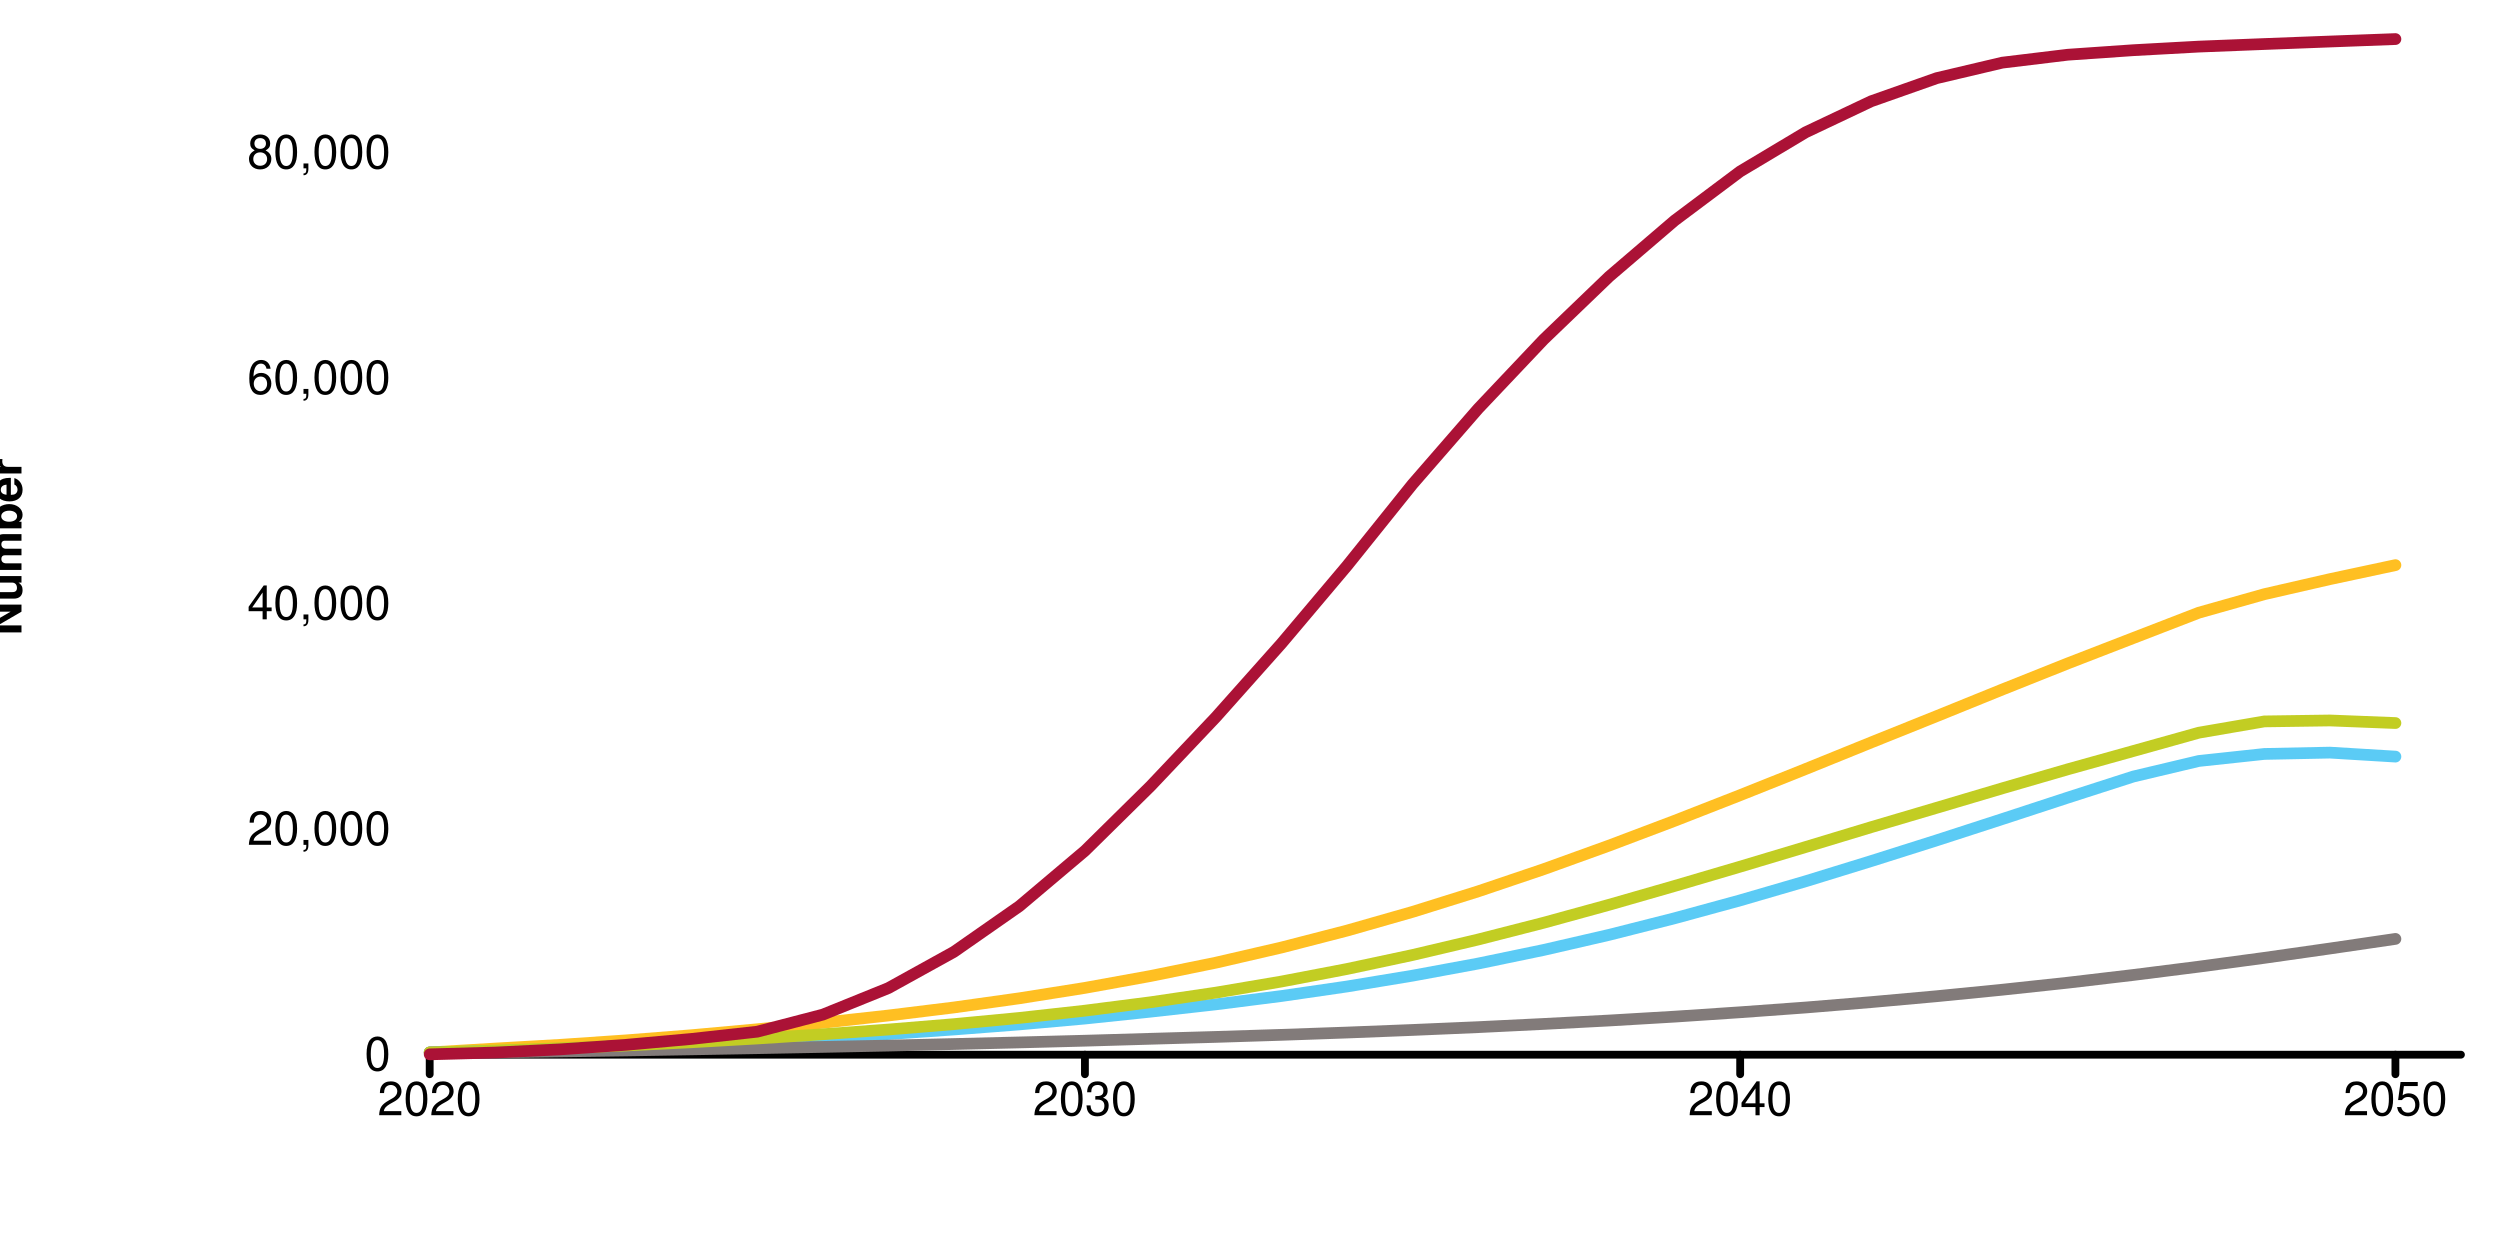
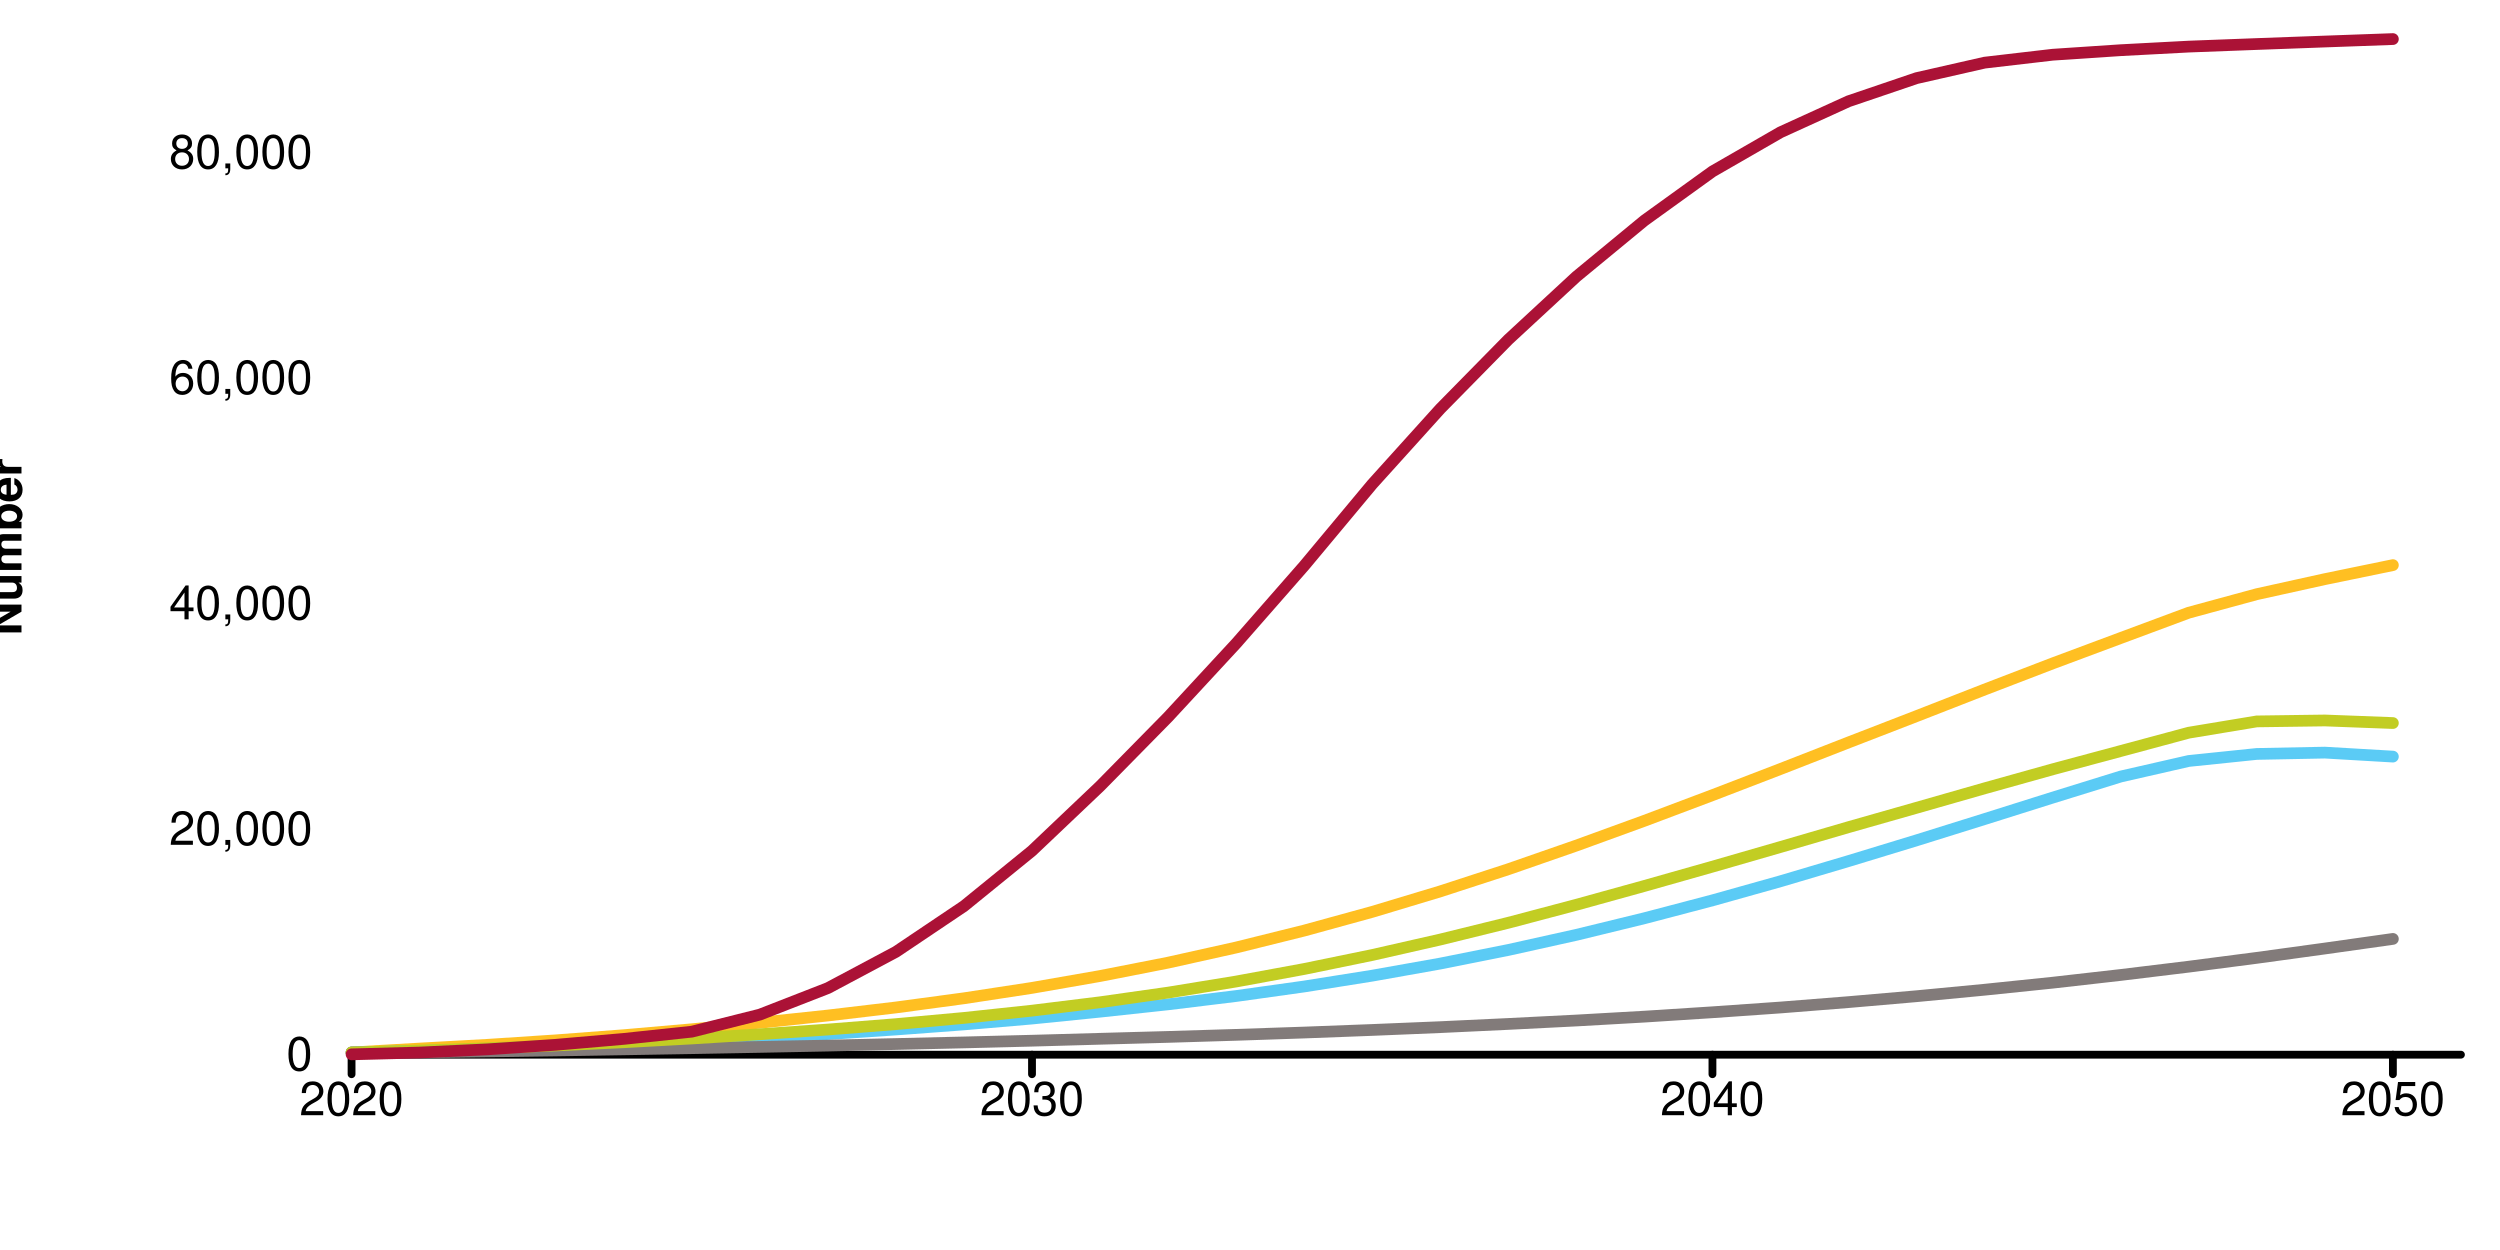
<svg xmlns="http://www.w3.org/2000/svg" width="640" height="320" viewBox="0 0 640 320" style="overflow:display" preserveAspectRatio="xMinYMin meet" overflow="visible">
  <defs>
    <style>
	.data-series path.line { fill-opacity: 0; }
	.data-series path.line.dotted { stroke-dasharray: 12 20 }
	.data-series circle { display: none; }
	.data-series:hover path.line, .data-series.on path.line { stroke-width: 5; }
	.data-series:hover circle, .data-series.on circle { display: inline; }
	.data-series circle:hover, .data-series circle.on { r: 6px!important; fill: black; }
	.grid { font-family: "Helvetica Neue",Helvetica,Arial,"Lucida Grande",sans-serif; }
	.grid line { stroke: rgb(0,0,0); stroke-width: 2; stroke-linecap: round; }
	.grid.grid-x text { text-anchor: middle; dominant-baseline: hanging; transform: translateY(10px); }
	.grid.grid-y text { text-anchor: end; dominant-baseline: middle; transform: translateX(-10px); }
	</style>
  </defs>
  <g class="grid grid-y">
-     <line x1="110" y1="270" x2="630" y2="270" data-left="110" />
-     <text x="110" y="270" text-anchor="end">0</text>
-     <text x="110" y="212.272" text-anchor="end">20,000</text>
-     <text x="110" y="154.543" text-anchor="end">40,000</text>
-     <text x="110" y="96.815" text-anchor="end">60,000</text>
-     <text x="110" y="39.086" text-anchor="end">80,000</text>
+     <line x1="90" y1="270" x2="630" y2="270" data-left="90" />
+     <text x="90" y="270" text-anchor="end">0</text>
+     <text x="90" y="212.272" text-anchor="end">20,000</text>
+     <text x="90" y="154.543" text-anchor="end">40,000</text>
+     <text x="90" y="96.815" text-anchor="end">60,000</text>
+     <text x="90" y="39.086" text-anchor="end">80,000</text>
    <text style="text-anchor:middle;dominant-baseline:hanging;font-weight:bold;transform: translateY(140px) rotate(-90deg);">Number</text>
  </g>
  <g class="grid grid-x">
-     <line class="tick" x1="110" y1="270" x2="110" y2="275" />
-     <text x="110" y="270" text-anchor="middle">2020</text>
-     <line class="tick" x1="277.742" y1="270" x2="277.742" y2="275" />
-     <text x="277.742" y="270" text-anchor="middle">2030</text>
-     <line class="tick" x1="445.484" y1="270" x2="445.484" y2="275" />
-     <text x="445.484" y="270" text-anchor="middle">2040</text>
-     <line class="tick" x1="613.226" y1="270" x2="613.226" y2="275" />
-     <text x="613.226" y="270" text-anchor="middle">2050</text>
+     <line class="tick" x1="90" y1="270" x2="90" y2="275" />
+     <text x="90" y="270" text-anchor="middle">2020</text>
+     <line class="tick" x1="264.194" y1="270" x2="264.194" y2="275" />
+     <text x="264.194" y="270" text-anchor="middle">2030</text>
+     <line class="tick" x1="438.387" y1="270" x2="438.387" y2="275" />
+     <text x="438.387" y="270" text-anchor="middle">2040</text>
+     <line class="tick" x1="612.581" y1="270" x2="612.581" y2="275" />
+     <text x="612.581" y="270" text-anchor="middle">2050</text>
    <text style="text-anchor:middle;dominant-baseline:hanging;font-weight:bold;transform: translateY(140px) rotate(-90deg);" />
  </g>
  <g data-scenario="consumer-transformation" class="data-series">
-     <path d="M 110.00,269.43L 126.77,268.43L 143.55,267.47L 160.32,266.33L 177.10,265.01L 193.87,263.49L 210.65,261.82L 227.42,259.97L 244.19,257.91L 260.97,255.56L 277.74,252.90L 294.52,249.86L 311.29,246.44L 328.06,242.56L 344.84,238.23L 361.61,233.44L 378.39,228.19L 395.16,222.52L 411.94,216.46L 428.71,210.12L 445.48,203.56L 462.26,196.86L 479.03,190.06L 495.81,183.32L 512.58,176.52L 529.35,169.83L 546.13,163.33L 562.90,156.85L 579.68,152.11L 596.45,148.26L 613.23,144.67" id="Consumer transformation" class="line" stroke="#FFBF22" stroke-width="3" stroke-linecap="round" />
-     <circle cx="110.00" cy="269.43" data-y="197" data-x="2020" r="4" fill="#FFBF22" />
-     <circle cx="126.77" cy="268.43" data-y="545" data-x="2021" r="4" fill="#FFBF22" />
-     <circle cx="143.55" cy="267.47" data-y="876" data-x="2022" r="4" fill="#FFBF22" />
-     <circle cx="160.32" cy="266.33" data-y="1270" data-x="2023" r="4" fill="#FFBF22" />
-     <circle cx="177.10" cy="265.01" data-y="1730" data-x="2024" r="4" fill="#FFBF22" />
-     <circle cx="193.87" cy="263.49" data-y="2257" data-x="2025" r="4" fill="#FFBF22" />
-     <circle cx="210.65" cy="261.82" data-y="2833" data-x="2026" r="4" fill="#FFBF22" />
-     <circle cx="227.42" cy="259.97" data-y="3476" data-x="2027" r="4" fill="#FFBF22" />
-     <circle cx="244.19" cy="257.91" data-y="4189" data-x="2028" r="4" fill="#FFBF22" />
-     <circle cx="260.97" cy="255.56" data-y="5004" data-x="2029" r="4" fill="#FFBF22" />
-     <circle cx="277.74" cy="252.90" data-y="5926" data-x="2030" r="4" fill="#FFBF22" />
-     <circle cx="294.52" cy="249.86" data-y="6977" data-x="2031" r="4" fill="#FFBF22" />
-     <circle cx="311.29" cy="246.44" data-y="8162" data-x="2032" r="4" fill="#FFBF22" />
-     <circle cx="328.06" cy="242.56" data-y="9507" data-x="2033" r="4" fill="#FFBF22" />
-     <circle cx="344.84" cy="238.23" data-y="11005" data-x="2034" r="4" fill="#FFBF22" />
-     <circle cx="361.61" cy="233.44" data-y="12666" data-x="2035" r="4" fill="#FFBF22" />
-     <circle cx="378.39" cy="228.19" data-y="14486" data-x="2036" r="4" fill="#FFBF22" />
-     <circle cx="395.16" cy="222.52" data-y="16448" data-x="2037" r="4" fill="#FFBF22" />
-     <circle cx="411.94" cy="216.46" data-y="18549" data-x="2038" r="4" fill="#FFBF22" />
-     <circle cx="428.71" cy="210.12" data-y="20747" data-x="2039" r="4" fill="#FFBF22" />
-     <circle cx="445.48" cy="203.56" data-y="23018" data-x="2040" r="4" fill="#FFBF22" />
-     <circle cx="462.26" cy="196.86" data-y="25340" data-x="2041" r="4" fill="#FFBF22" />
-     <circle cx="479.03" cy="190.06" data-y="27694" data-x="2042" r="4" fill="#FFBF22" />
-     <circle cx="495.81" cy="183.32" data-y="30030" data-x="2043" r="4" fill="#FFBF22" />
-     <circle cx="512.58" cy="176.52" data-y="32386" data-x="2044" r="4" fill="#FFBF22" />
-     <circle cx="529.35" cy="169.83" data-y="34704" data-x="2045" r="4" fill="#FFBF22" />
-     <circle cx="546.13" cy="163.33" data-y="36956" data-x="2046" r="4" fill="#FFBF22" />
-     <circle cx="562.90" cy="156.85" data-y="39201" data-x="2047" r="4" fill="#FFBF22" />
-     <circle cx="579.68" cy="152.11" data-y="40844" data-x="2048" r="4" fill="#FFBF22" />
-     <circle cx="596.45" cy="148.26" data-y="42176" data-x="2049" r="4" fill="#FFBF22" />
-     <circle cx="613.23" cy="144.67" data-y="43422" data-x="2050" r="4" fill="#FFBF22" />
+     <path d="M 90.00,269.43L 107.42,268.43L 124.84,267.47L 142.26,266.33L 159.68,265.01L 177.10,263.49L 194.52,261.82L 211.94,259.97L 229.35,257.91L 246.77,255.56L 264.19,252.90L 281.61,249.86L 299.03,246.44L 316.45,242.56L 333.87,238.23L 351.29,233.44L 368.71,228.19L 386.13,222.52L 403.55,216.46L 420.97,210.12L 438.39,203.56L 455.81,196.86L 473.23,190.06L 490.65,183.32L 508.06,176.52L 525.48,169.83L 542.90,163.33L 560.32,156.85L 577.74,152.11L 595.16,148.26L 612.58,144.67" id="Consumer transformation" class="line" stroke="#FFBF22" stroke-width="3" stroke-linecap="round" />
+     <circle cx="90.00" cy="269.43" data-y="197" data-x="2020" r="4" fill="#FFBF22" />
+     <circle cx="107.42" cy="268.43" data-y="545" data-x="2021" r="4" fill="#FFBF22" />
+     <circle cx="124.84" cy="267.47" data-y="876" data-x="2022" r="4" fill="#FFBF22" />
+     <circle cx="142.26" cy="266.33" data-y="1270" data-x="2023" r="4" fill="#FFBF22" />
+     <circle cx="159.68" cy="265.01" data-y="1730" data-x="2024" r="4" fill="#FFBF22" />
+     <circle cx="177.10" cy="263.49" data-y="2257" data-x="2025" r="4" fill="#FFBF22" />
+     <circle cx="194.52" cy="261.82" data-y="2833" data-x="2026" r="4" fill="#FFBF22" />
+     <circle cx="211.94" cy="259.97" data-y="3476" data-x="2027" r="4" fill="#FFBF22" />
+     <circle cx="229.35" cy="257.91" data-y="4189" data-x="2028" r="4" fill="#FFBF22" />
+     <circle cx="246.77" cy="255.56" data-y="5004" data-x="2029" r="4" fill="#FFBF22" />
+     <circle cx="264.19" cy="252.90" data-y="5926" data-x="2030" r="4" fill="#FFBF22" />
+     <circle cx="281.61" cy="249.86" data-y="6977" data-x="2031" r="4" fill="#FFBF22" />
+     <circle cx="299.03" cy="246.44" data-y="8162" data-x="2032" r="4" fill="#FFBF22" />
+     <circle cx="316.45" cy="242.56" data-y="9507" data-x="2033" r="4" fill="#FFBF22" />
+     <circle cx="333.87" cy="238.23" data-y="11005" data-x="2034" r="4" fill="#FFBF22" />
+     <circle cx="351.29" cy="233.44" data-y="12666" data-x="2035" r="4" fill="#FFBF22" />
+     <circle cx="368.71" cy="228.19" data-y="14486" data-x="2036" r="4" fill="#FFBF22" />
+     <circle cx="386.13" cy="222.52" data-y="16448" data-x="2037" r="4" fill="#FFBF22" />
+     <circle cx="403.55" cy="216.46" data-y="18549" data-x="2038" r="4" fill="#FFBF22" />
+     <circle cx="420.97" cy="210.12" data-y="20747" data-x="2039" r="4" fill="#FFBF22" />
+     <circle cx="438.39" cy="203.56" data-y="23018" data-x="2040" r="4" fill="#FFBF22" />
+     <circle cx="455.81" cy="196.86" data-y="25340" data-x="2041" r="4" fill="#FFBF22" />
+     <circle cx="473.23" cy="190.06" data-y="27694" data-x="2042" r="4" fill="#FFBF22" />
+     <circle cx="490.65" cy="183.32" data-y="30030" data-x="2043" r="4" fill="#FFBF22" />
+     <circle cx="508.06" cy="176.52" data-y="32386" data-x="2044" r="4" fill="#FFBF22" />
+     <circle cx="525.48" cy="169.83" data-y="34704" data-x="2045" r="4" fill="#FFBF22" />
+     <circle cx="542.90" cy="163.33" data-y="36956" data-x="2046" r="4" fill="#FFBF22" />
+     <circle cx="560.32" cy="156.85" data-y="39201" data-x="2047" r="4" fill="#FFBF22" />
+     <circle cx="577.74" cy="152.11" data-y="40844" data-x="2048" r="4" fill="#FFBF22" />
+     <circle cx="595.16" cy="148.26" data-y="42176" data-x="2049" r="4" fill="#FFBF22" />
+     <circle cx="612.58" cy="144.67" data-y="43422" data-x="2050" r="4" fill="#FFBF22" />
  </g>
  <g data-scenario="system-transformation" class="data-series">
-     <path d="M 110.00,269.43L 126.77,269.05L 143.55,268.59L 160.32,268.02L 177.10,267.37L 193.87,266.61L 210.65,265.74L 227.42,264.72L 244.19,263.55L 260.97,262.25L 277.74,260.75L 294.52,258.99L 311.29,257.11L 328.06,254.98L 344.84,252.54L 361.61,249.77L 378.39,246.67L 395.16,243.19L 411.94,239.32L 428.71,235.07L 445.48,230.49L 462.26,225.60L 479.03,220.43L 495.81,215.12L 512.58,209.68L 529.35,204.19L 546.13,198.79L 562.90,194.81L 579.68,193.01L 596.45,192.67L 613.23,193.69" id="System transformation" class="line" stroke="#5BCBF5" stroke-width="3" stroke-linecap="round" />
-     <circle cx="110.00" cy="269.43" data-y="197" data-x="2020" r="4" fill="#5BCBF5" />
-     <circle cx="126.77" cy="269.05" data-y="330" data-x="2021" r="4" fill="#5BCBF5" />
-     <circle cx="143.55" cy="268.59" data-y="487" data-x="2022" r="4" fill="#5BCBF5" />
-     <circle cx="160.32" cy="268.02" data-y="685" data-x="2023" r="4" fill="#5BCBF5" />
-     <circle cx="177.10" cy="267.37" data-y="910" data-x="2024" r="4" fill="#5BCBF5" />
-     <circle cx="193.87" cy="266.61" data-y="1173" data-x="2025" r="4" fill="#5BCBF5" />
-     <circle cx="210.65" cy="265.74" data-y="1476" data-x="2026" r="4" fill="#5BCBF5" />
-     <circle cx="227.42" cy="264.72" data-y="1828" data-x="2027" r="4" fill="#5BCBF5" />
-     <circle cx="244.19" cy="263.55" data-y="2233" data-x="2028" r="4" fill="#5BCBF5" />
-     <circle cx="260.97" cy="262.25" data-y="2686" data-x="2029" r="4" fill="#5BCBF5" />
-     <circle cx="277.74" cy="260.75" data-y="3204" data-x="2030" r="4" fill="#5BCBF5" />
-     <circle cx="294.52" cy="258.99" data-y="3816" data-x="2031" r="4" fill="#5BCBF5" />
-     <circle cx="311.29" cy="257.11" data-y="4467" data-x="2032" r="4" fill="#5BCBF5" />
-     <circle cx="328.06" cy="254.98" data-y="5204" data-x="2033" r="4" fill="#5BCBF5" />
-     <circle cx="344.84" cy="252.54" data-y="6049" data-x="2034" r="4" fill="#5BCBF5" />
-     <circle cx="361.61" cy="249.77" data-y="7007" data-x="2035" r="4" fill="#5BCBF5" />
-     <circle cx="378.39" cy="246.67" data-y="8083" data-x="2036" r="4" fill="#5BCBF5" />
-     <circle cx="395.16" cy="243.19" data-y="9289" data-x="2037" r="4" fill="#5BCBF5" />
-     <circle cx="411.94" cy="239.32" data-y="10629" data-x="2038" r="4" fill="#5BCBF5" />
-     <circle cx="428.71" cy="235.07" data-y="12102" data-x="2039" r="4" fill="#5BCBF5" />
-     <circle cx="445.48" cy="230.49" data-y="13688" data-x="2040" r="4" fill="#5BCBF5" />
-     <circle cx="462.26" cy="225.60" data-y="15384" data-x="2041" r="4" fill="#5BCBF5" />
-     <circle cx="479.03" cy="220.43" data-y="17172" data-x="2042" r="4" fill="#5BCBF5" />
-     <circle cx="495.81" cy="215.12" data-y="19014" data-x="2043" r="4" fill="#5BCBF5" />
-     <circle cx="512.58" cy="209.68" data-y="20898" data-x="2044" r="4" fill="#5BCBF5" />
-     <circle cx="529.35" cy="204.19" data-y="22801" data-x="2045" r="4" fill="#5BCBF5" />
-     <circle cx="546.13" cy="198.79" data-y="24672" data-x="2046" r="4" fill="#5BCBF5" />
-     <circle cx="562.90" cy="194.81" data-y="26051" data-x="2047" r="4" fill="#5BCBF5" />
-     <circle cx="579.68" cy="193.01" data-y="26672" data-x="2048" r="4" fill="#5BCBF5" />
-     <circle cx="596.45" cy="192.67" data-y="26791" data-x="2049" r="4" fill="#5BCBF5" />
-     <circle cx="613.23" cy="193.69" data-y="26438" data-x="2050" r="4" fill="#5BCBF5" />
+     <path d="M 90.00,269.43L 107.42,269.05L 124.84,268.59L 142.26,268.02L 159.68,267.37L 177.10,266.61L 194.52,265.74L 211.94,264.72L 229.35,263.55L 246.77,262.25L 264.19,260.75L 281.61,258.99L 299.03,257.11L 316.45,254.98L 333.87,252.54L 351.29,249.77L 368.71,246.67L 386.13,243.19L 403.55,239.32L 420.97,235.07L 438.39,230.49L 455.81,225.60L 473.23,220.43L 490.65,215.12L 508.06,209.68L 525.48,204.19L 542.90,198.79L 560.32,194.81L 577.74,193.01L 595.16,192.67L 612.58,193.69" id="System transformation" class="line" stroke="#5BCBF5" stroke-width="3" stroke-linecap="round" />
+     <circle cx="90.00" cy="269.43" data-y="197" data-x="2020" r="4" fill="#5BCBF5" />
+     <circle cx="107.42" cy="269.05" data-y="330" data-x="2021" r="4" fill="#5BCBF5" />
+     <circle cx="124.84" cy="268.59" data-y="487" data-x="2022" r="4" fill="#5BCBF5" />
+     <circle cx="142.26" cy="268.02" data-y="685" data-x="2023" r="4" fill="#5BCBF5" />
+     <circle cx="159.68" cy="267.37" data-y="910" data-x="2024" r="4" fill="#5BCBF5" />
+     <circle cx="177.10" cy="266.61" data-y="1173" data-x="2025" r="4" fill="#5BCBF5" />
+     <circle cx="194.52" cy="265.74" data-y="1476" data-x="2026" r="4" fill="#5BCBF5" />
+     <circle cx="211.94" cy="264.72" data-y="1828" data-x="2027" r="4" fill="#5BCBF5" />
+     <circle cx="229.35" cy="263.55" data-y="2233" data-x="2028" r="4" fill="#5BCBF5" />
+     <circle cx="246.77" cy="262.25" data-y="2686" data-x="2029" r="4" fill="#5BCBF5" />
+     <circle cx="264.19" cy="260.75" data-y="3204" data-x="2030" r="4" fill="#5BCBF5" />
+     <circle cx="281.61" cy="258.99" data-y="3816" data-x="2031" r="4" fill="#5BCBF5" />
+     <circle cx="299.03" cy="257.11" data-y="4467" data-x="2032" r="4" fill="#5BCBF5" />
+     <circle cx="316.45" cy="254.98" data-y="5204" data-x="2033" r="4" fill="#5BCBF5" />
+     <circle cx="333.87" cy="252.54" data-y="6049" data-x="2034" r="4" fill="#5BCBF5" />
+     <circle cx="351.29" cy="249.77" data-y="7007" data-x="2035" r="4" fill="#5BCBF5" />
+     <circle cx="368.71" cy="246.67" data-y="8083" data-x="2036" r="4" fill="#5BCBF5" />
+     <circle cx="386.13" cy="243.19" data-y="9289" data-x="2037" r="4" fill="#5BCBF5" />
+     <circle cx="403.55" cy="239.32" data-y="10629" data-x="2038" r="4" fill="#5BCBF5" />
+     <circle cx="420.97" cy="235.07" data-y="12102" data-x="2039" r="4" fill="#5BCBF5" />
+     <circle cx="438.39" cy="230.49" data-y="13688" data-x="2040" r="4" fill="#5BCBF5" />
+     <circle cx="455.81" cy="225.60" data-y="15384" data-x="2041" r="4" fill="#5BCBF5" />
+     <circle cx="473.23" cy="220.43" data-y="17172" data-x="2042" r="4" fill="#5BCBF5" />
+     <circle cx="490.65" cy="215.12" data-y="19014" data-x="2043" r="4" fill="#5BCBF5" />
+     <circle cx="508.06" cy="209.68" data-y="20898" data-x="2044" r="4" fill="#5BCBF5" />
+     <circle cx="525.48" cy="204.19" data-y="22801" data-x="2045" r="4" fill="#5BCBF5" />
+     <circle cx="542.90" cy="198.79" data-y="24672" data-x="2046" r="4" fill="#5BCBF5" />
+     <circle cx="560.32" cy="194.81" data-y="26051" data-x="2047" r="4" fill="#5BCBF5" />
+     <circle cx="577.74" cy="193.01" data-y="26672" data-x="2048" r="4" fill="#5BCBF5" />
+     <circle cx="595.16" cy="192.67" data-y="26791" data-x="2049" r="4" fill="#5BCBF5" />
+     <circle cx="612.58" cy="193.69" data-y="26438" data-x="2050" r="4" fill="#5BCBF5" />
  </g>
  <g data-scenario="steady-progression" class="data-series">
-     <path d="M 110.00,269.43L 126.77,269.39L 143.55,269.16L 160.32,268.92L 177.10,268.63L 193.87,268.33L 210.65,268.01L 227.42,267.67L 244.19,267.27L 260.97,266.86L 277.74,266.42L 294.52,265.93L 311.29,265.45L 328.06,264.92L 344.84,264.33L 361.61,263.67L 378.39,262.95L 395.16,262.13L 411.94,261.25L 428.71,260.26L 445.48,259.14L 462.26,257.92L 479.03,256.54L 495.81,255.03L 512.58,253.37L 529.35,251.57L 546.13,249.59L 562.90,247.47L 579.68,245.21L 596.45,242.82L 613.23,240.36" id="Steady progression" class="line" stroke="#827B7A" stroke-width="3" stroke-linecap="round" />
-     <circle cx="110.00" cy="269.43" data-y="197" data-x="2020" r="4" fill="#827B7A" />
-     <circle cx="126.77" cy="269.39" data-y="213" data-x="2021" r="4" fill="#827B7A" />
-     <circle cx="143.55" cy="269.16" data-y="290" data-x="2022" r="4" fill="#827B7A" />
-     <circle cx="160.32" cy="268.92" data-y="375" data-x="2023" r="4" fill="#827B7A" />
-     <circle cx="177.10" cy="268.63" data-y="476" data-x="2024" r="4" fill="#827B7A" />
-     <circle cx="193.87" cy="268.33" data-y="577" data-x="2025" r="4" fill="#827B7A" />
-     <circle cx="210.65" cy="268.01" data-y="690" data-x="2026" r="4" fill="#827B7A" />
-     <circle cx="227.42" cy="267.67" data-y="808" data-x="2027" r="4" fill="#827B7A" />
-     <circle cx="244.19" cy="267.27" data-y="946" data-x="2028" r="4" fill="#827B7A" />
-     <circle cx="260.97" cy="266.86" data-y="1088" data-x="2029" r="4" fill="#827B7A" />
-     <circle cx="277.74" cy="266.42" data-y="1240" data-x="2030" r="4" fill="#827B7A" />
-     <circle cx="294.52" cy="265.93" data-y="1410" data-x="2031" r="4" fill="#827B7A" />
-     <circle cx="311.29" cy="265.45" data-y="1578" data-x="2032" r="4" fill="#827B7A" />
-     <circle cx="328.06" cy="264.92" data-y="1759" data-x="2033" r="4" fill="#827B7A" />
-     <circle cx="344.84" cy="264.33" data-y="1966" data-x="2034" r="4" fill="#827B7A" />
-     <circle cx="361.61" cy="263.67" data-y="2192" data-x="2035" r="4" fill="#827B7A" />
-     <circle cx="378.39" cy="262.95" data-y="2441" data-x="2036" r="4" fill="#827B7A" />
-     <circle cx="395.16" cy="262.13" data-y="2725" data-x="2037" r="4" fill="#827B7A" />
-     <circle cx="411.94" cy="261.25" data-y="3033" data-x="2038" r="4" fill="#827B7A" />
-     <circle cx="428.71" cy="260.26" data-y="3374" data-x="2039" r="4" fill="#827B7A" />
-     <circle cx="445.48" cy="259.14" data-y="3763" data-x="2040" r="4" fill="#827B7A" />
-     <circle cx="462.26" cy="257.92" data-y="4186" data-x="2041" r="4" fill="#827B7A" />
-     <circle cx="479.03" cy="256.54" data-y="4662" data-x="2042" r="4" fill="#827B7A" />
-     <circle cx="495.81" cy="255.03" data-y="5188" data-x="2043" r="4" fill="#827B7A" />
-     <circle cx="512.58" cy="253.37" data-y="5760" data-x="2044" r="4" fill="#827B7A" />
-     <circle cx="529.35" cy="251.57" data-y="6386" data-x="2045" r="4" fill="#827B7A" />
-     <circle cx="546.13" cy="249.59" data-y="7071" data-x="2046" r="4" fill="#827B7A" />
-     <circle cx="562.90" cy="247.47" data-y="7807" data-x="2047" r="4" fill="#827B7A" />
-     <circle cx="579.68" cy="245.21" data-y="8588" data-x="2048" r="4" fill="#827B7A" />
-     <circle cx="596.45" cy="242.82" data-y="9415" data-x="2049" r="4" fill="#827B7A" />
-     <circle cx="613.23" cy="240.36" data-y="10270" data-x="2050" r="4" fill="#827B7A" />
+     <path d="M 90.00,269.43L 107.42,269.39L 124.84,269.16L 142.26,268.92L 159.68,268.63L 177.10,268.33L 194.52,268.01L 211.94,267.67L 229.35,267.27L 246.77,266.86L 264.19,266.42L 281.61,265.93L 299.03,265.45L 316.45,264.92L 333.87,264.33L 351.29,263.67L 368.71,262.95L 386.13,262.13L 403.55,261.25L 420.97,260.26L 438.39,259.14L 455.81,257.92L 473.23,256.54L 490.65,255.03L 508.06,253.37L 525.48,251.57L 542.90,249.59L 560.32,247.47L 577.74,245.21L 595.16,242.82L 612.58,240.36" id="Steady progression" class="line" stroke="#827B7A" stroke-width="3" stroke-linecap="round" />
+     <circle cx="90.00" cy="269.43" data-y="197" data-x="2020" r="4" fill="#827B7A" />
+     <circle cx="107.42" cy="269.39" data-y="213" data-x="2021" r="4" fill="#827B7A" />
+     <circle cx="124.84" cy="269.16" data-y="290" data-x="2022" r="4" fill="#827B7A" />
+     <circle cx="142.26" cy="268.92" data-y="375" data-x="2023" r="4" fill="#827B7A" />
+     <circle cx="159.68" cy="268.63" data-y="476" data-x="2024" r="4" fill="#827B7A" />
+     <circle cx="177.10" cy="268.33" data-y="577" data-x="2025" r="4" fill="#827B7A" />
+     <circle cx="194.52" cy="268.01" data-y="690" data-x="2026" r="4" fill="#827B7A" />
+     <circle cx="211.94" cy="267.67" data-y="808" data-x="2027" r="4" fill="#827B7A" />
+     <circle cx="229.35" cy="267.27" data-y="946" data-x="2028" r="4" fill="#827B7A" />
+     <circle cx="246.77" cy="266.86" data-y="1088" data-x="2029" r="4" fill="#827B7A" />
+     <circle cx="264.19" cy="266.42" data-y="1240" data-x="2030" r="4" fill="#827B7A" />
+     <circle cx="281.61" cy="265.93" data-y="1410" data-x="2031" r="4" fill="#827B7A" />
+     <circle cx="299.03" cy="265.45" data-y="1578" data-x="2032" r="4" fill="#827B7A" />
+     <circle cx="316.45" cy="264.92" data-y="1759" data-x="2033" r="4" fill="#827B7A" />
+     <circle cx="333.87" cy="264.33" data-y="1966" data-x="2034" r="4" fill="#827B7A" />
+     <circle cx="351.29" cy="263.67" data-y="2192" data-x="2035" r="4" fill="#827B7A" />
+     <circle cx="368.71" cy="262.95" data-y="2441" data-x="2036" r="4" fill="#827B7A" />
+     <circle cx="386.13" cy="262.13" data-y="2725" data-x="2037" r="4" fill="#827B7A" />
+     <circle cx="403.55" cy="261.25" data-y="3033" data-x="2038" r="4" fill="#827B7A" />
+     <circle cx="420.97" cy="260.26" data-y="3374" data-x="2039" r="4" fill="#827B7A" />
+     <circle cx="438.39" cy="259.14" data-y="3763" data-x="2040" r="4" fill="#827B7A" />
+     <circle cx="455.81" cy="257.92" data-y="4186" data-x="2041" r="4" fill="#827B7A" />
+     <circle cx="473.23" cy="256.54" data-y="4662" data-x="2042" r="4" fill="#827B7A" />
+     <circle cx="490.65" cy="255.03" data-y="5188" data-x="2043" r="4" fill="#827B7A" />
+     <circle cx="508.06" cy="253.37" data-y="5760" data-x="2044" r="4" fill="#827B7A" />
+     <circle cx="525.48" cy="251.57" data-y="6386" data-x="2045" r="4" fill="#827B7A" />
+     <circle cx="542.90" cy="249.59" data-y="7071" data-x="2046" r="4" fill="#827B7A" />
+     <circle cx="560.32" cy="247.47" data-y="7807" data-x="2047" r="4" fill="#827B7A" />
+     <circle cx="577.74" cy="245.21" data-y="8588" data-x="2048" r="4" fill="#827B7A" />
+     <circle cx="595.16" cy="242.82" data-y="9415" data-x="2049" r="4" fill="#827B7A" />
+     <circle cx="612.58" cy="240.36" data-y="10270" data-x="2050" r="4" fill="#827B7A" />
  </g>
  <g data-scenario="leading-the-way" class="data-series">
-     <path d="M 110.00,269.43L 126.77,268.94L 143.55,268.34L 160.32,267.64L 177.10,266.81L 193.87,265.85L 210.65,264.77L 227.42,263.56L 244.19,262.18L 260.97,260.59L 277.74,258.73L 294.52,256.58L 311.29,254.11L 328.06,251.27L 344.84,248.06L 361.61,244.48L 378.39,240.52L 395.16,236.23L 411.94,231.62L 428.71,226.80L 445.48,221.86L 462.26,216.83L 479.03,211.75L 495.81,206.79L 512.58,201.81L 529.35,196.94L 546.13,192.26L 562.90,187.57L 579.68,184.68L 596.45,184.44L 613.23,185.10" id="Leading the way" class="line" stroke="#C2CD23" stroke-width="3" stroke-linecap="round" />
-     <circle cx="110.00" cy="269.43" data-y="197" data-x="2020" r="4" fill="#C2CD23" />
-     <circle cx="126.77" cy="268.94" data-y="368" data-x="2021" r="4" fill="#C2CD23" />
-     <circle cx="143.55" cy="268.34" data-y="576" data-x="2022" r="4" fill="#C2CD23" />
-     <circle cx="160.32" cy="267.64" data-y="817" data-x="2023" r="4" fill="#C2CD23" />
-     <circle cx="177.10" cy="266.81" data-y="1106" data-x="2024" r="4" fill="#C2CD23" />
-     <circle cx="193.87" cy="265.85" data-y="1439" data-x="2025" r="4" fill="#C2CD23" />
-     <circle cx="210.65" cy="264.77" data-y="1813" data-x="2026" r="4" fill="#C2CD23" />
-     <circle cx="227.42" cy="263.56" data-y="2231" data-x="2027" r="4" fill="#C2CD23" />
-     <circle cx="244.19" cy="262.18" data-y="2709" data-x="2028" r="4" fill="#C2CD23" />
-     <circle cx="260.97" cy="260.59" data-y="3260" data-x="2029" r="4" fill="#C2CD23" />
-     <circle cx="277.74" cy="258.73" data-y="3905" data-x="2030" r="4" fill="#C2CD23" />
-     <circle cx="294.52" cy="256.58" data-y="4648" data-x="2031" r="4" fill="#C2CD23" />
-     <circle cx="311.29" cy="254.11" data-y="5504" data-x="2032" r="4" fill="#C2CD23" />
-     <circle cx="328.06" cy="251.27" data-y="6488" data-x="2033" r="4" fill="#C2CD23" />
-     <circle cx="344.84" cy="248.06" data-y="7600" data-x="2034" r="4" fill="#C2CD23" />
-     <circle cx="361.61" cy="244.48" data-y="8842" data-x="2035" r="4" fill="#C2CD23" />
-     <circle cx="378.39" cy="240.52" data-y="10213" data-x="2036" r="4" fill="#C2CD23" />
-     <circle cx="395.16" cy="236.23" data-y="11701" data-x="2037" r="4" fill="#C2CD23" />
-     <circle cx="411.94" cy="231.62" data-y="13298" data-x="2038" r="4" fill="#C2CD23" />
-     <circle cx="428.71" cy="226.80" data-y="14967" data-x="2039" r="4" fill="#C2CD23" />
-     <circle cx="445.48" cy="221.86" data-y="16678" data-x="2040" r="4" fill="#C2CD23" />
-     <circle cx="462.26" cy="216.83" data-y="18422" data-x="2041" r="4" fill="#C2CD23" />
-     <circle cx="479.03" cy="211.75" data-y="20180" data-x="2042" r="4" fill="#C2CD23" />
-     <circle cx="495.81" cy="206.79" data-y="21899" data-x="2043" r="4" fill="#C2CD23" />
-     <circle cx="512.58" cy="201.81" data-y="23623" data-x="2044" r="4" fill="#C2CD23" />
-     <circle cx="529.35" cy="196.94" data-y="25311" data-x="2045" r="4" fill="#C2CD23" />
-     <circle cx="546.13" cy="192.26" data-y="26933" data-x="2046" r="4" fill="#C2CD23" />
-     <circle cx="562.90" cy="187.57" data-y="28559" data-x="2047" r="4" fill="#C2CD23" />
-     <circle cx="579.68" cy="184.68" data-y="29559" data-x="2048" r="4" fill="#C2CD23" />
-     <circle cx="596.45" cy="184.44" data-y="29643" data-x="2049" r="4" fill="#C2CD23" />
-     <circle cx="613.23" cy="185.10" data-y="29413" data-x="2050" r="4" fill="#C2CD23" />
+     <path d="M 90.00,269.43L 107.42,268.94L 124.84,268.34L 142.26,267.64L 159.68,266.81L 177.10,265.85L 194.52,264.77L 211.94,263.56L 229.35,262.18L 246.77,260.59L 264.19,258.73L 281.61,256.58L 299.03,254.11L 316.45,251.27L 333.87,248.06L 351.29,244.48L 368.71,240.52L 386.13,236.23L 403.55,231.62L 420.97,226.80L 438.39,221.86L 455.81,216.83L 473.23,211.75L 490.65,206.79L 508.06,201.81L 525.48,196.94L 542.90,192.26L 560.32,187.57L 577.74,184.68L 595.16,184.44L 612.58,185.10" id="Leading the way" class="line" stroke="#C2CD23" stroke-width="3" stroke-linecap="round" />
+     <circle cx="90.00" cy="269.43" data-y="197" data-x="2020" r="4" fill="#C2CD23" />
+     <circle cx="107.42" cy="268.94" data-y="368" data-x="2021" r="4" fill="#C2CD23" />
+     <circle cx="124.84" cy="268.34" data-y="576" data-x="2022" r="4" fill="#C2CD23" />
+     <circle cx="142.26" cy="267.64" data-y="817" data-x="2023" r="4" fill="#C2CD23" />
+     <circle cx="159.68" cy="266.81" data-y="1106" data-x="2024" r="4" fill="#C2CD23" />
+     <circle cx="177.10" cy="265.85" data-y="1439" data-x="2025" r="4" fill="#C2CD23" />
+     <circle cx="194.52" cy="264.77" data-y="1813" data-x="2026" r="4" fill="#C2CD23" />
+     <circle cx="211.94" cy="263.56" data-y="2231" data-x="2027" r="4" fill="#C2CD23" />
+     <circle cx="229.35" cy="262.18" data-y="2709" data-x="2028" r="4" fill="#C2CD23" />
+     <circle cx="246.77" cy="260.59" data-y="3260" data-x="2029" r="4" fill="#C2CD23" />
+     <circle cx="264.19" cy="258.73" data-y="3905" data-x="2030" r="4" fill="#C2CD23" />
+     <circle cx="281.61" cy="256.58" data-y="4648" data-x="2031" r="4" fill="#C2CD23" />
+     <circle cx="299.03" cy="254.11" data-y="5504" data-x="2032" r="4" fill="#C2CD23" />
+     <circle cx="316.45" cy="251.27" data-y="6488" data-x="2033" r="4" fill="#C2CD23" />
+     <circle cx="333.87" cy="248.06" data-y="7600" data-x="2034" r="4" fill="#C2CD23" />
+     <circle cx="351.29" cy="244.48" data-y="8842" data-x="2035" r="4" fill="#C2CD23" />
+     <circle cx="368.71" cy="240.52" data-y="10213" data-x="2036" r="4" fill="#C2CD23" />
+     <circle cx="386.13" cy="236.23" data-y="11701" data-x="2037" r="4" fill="#C2CD23" />
+     <circle cx="403.55" cy="231.62" data-y="13298" data-x="2038" r="4" fill="#C2CD23" />
+     <circle cx="420.97" cy="226.80" data-y="14967" data-x="2039" r="4" fill="#C2CD23" />
+     <circle cx="438.39" cy="221.86" data-y="16678" data-x="2040" r="4" fill="#C2CD23" />
+     <circle cx="455.81" cy="216.83" data-y="18422" data-x="2041" r="4" fill="#C2CD23" />
+     <circle cx="473.23" cy="211.75" data-y="20180" data-x="2042" r="4" fill="#C2CD23" />
+     <circle cx="490.65" cy="206.79" data-y="21899" data-x="2043" r="4" fill="#C2CD23" />
+     <circle cx="508.06" cy="201.81" data-y="23623" data-x="2044" r="4" fill="#C2CD23" />
+     <circle cx="525.48" cy="196.94" data-y="25311" data-x="2045" r="4" fill="#C2CD23" />
+     <circle cx="542.90" cy="192.26" data-y="26933" data-x="2046" r="4" fill="#C2CD23" />
+     <circle cx="560.32" cy="187.57" data-y="28559" data-x="2047" r="4" fill="#C2CD23" />
+     <circle cx="577.74" cy="184.68" data-y="29559" data-x="2048" r="4" fill="#C2CD23" />
+     <circle cx="595.16" cy="184.44" data-y="29643" data-x="2049" r="4" fill="#C2CD23" />
+     <circle cx="612.58" cy="185.10" data-y="29413" data-x="2050" r="4" fill="#C2CD23" />
  </g>
  <g data-scenario="planning-scenario" class="data-series">
-     <path d="M 110.00,269.91L 126.77,269.45L 143.55,268.63L 160.32,267.47L 177.10,265.96L 193.87,264.11L 210.65,259.74L 227.42,252.95L 244.19,243.68L 260.97,231.97L 277.74,217.81L 294.52,201.27L 311.29,183.56L 328.06,164.73L 344.84,144.84L 361.61,123.95L 378.39,104.65L 395.16,86.93L 411.94,70.81L 428.71,56.45L 445.48,43.89L 462.26,33.86L 479.03,25.92L 495.81,20.00L 512.58,16.04L 529.35,14.01L 546.13,12.85L 562.90,11.93L 579.68,11.27L 596.45,10.63L 613.23,10.00" id="NPg Planning Scenario" class="line" stroke="#ab1236" stroke-width="3" stroke-linecap="round" />
-     <circle cx="110.00" cy="269.91" data-y="32" data-x="2020" r="4" fill="#ab1236" />
-     <circle cx="126.77" cy="269.45" data-y="189" data-x="2021" r="4" fill="#ab1236" />
-     <circle cx="143.55" cy="268.63" data-y="475" data-x="2022" r="4" fill="#ab1236" />
-     <circle cx="160.32" cy="267.47" data-y="875" data-x="2023" r="4" fill="#ab1236" />
-     <circle cx="177.10" cy="265.96" data-y="1398" data-x="2024" r="4" fill="#ab1236" />
-     <circle cx="193.87" cy="264.11" data-y="2041" data-x="2025" r="4" fill="#ab1236" />
-     <circle cx="210.65" cy="259.74" data-y="3553" data-x="2026" r="4" fill="#ab1236" />
-     <circle cx="227.42" cy="252.95" data-y="5907" data-x="2027" r="4" fill="#ab1236" />
-     <circle cx="244.19" cy="243.68" data-y="9118" data-x="2028" r="4" fill="#ab1236" />
-     <circle cx="260.97" cy="231.97" data-y="13177" data-x="2029" r="4" fill="#ab1236" />
-     <circle cx="277.74" cy="217.81" data-y="18082" data-x="2030" r="4" fill="#ab1236" />
-     <circle cx="294.52" cy="201.27" data-y="23811" data-x="2031" r="4" fill="#ab1236" />
-     <circle cx="311.29" cy="183.56" data-y="29946" data-x="2032" r="4" fill="#ab1236" />
-     <circle cx="328.06" cy="164.73" data-y="36471" data-x="2033" r="4" fill="#ab1236" />
-     <circle cx="344.84" cy="144.84" data-y="43360" data-x="2034" r="4" fill="#ab1236" />
-     <circle cx="361.61" cy="123.95" data-y="50598" data-x="2035" r="4" fill="#ab1236" />
-     <circle cx="378.39" cy="104.65" data-y="57286" data-x="2036" r="4" fill="#ab1236" />
-     <circle cx="395.16" cy="86.93" data-y="63424" data-x="2037" r="4" fill="#ab1236" />
-     <circle cx="411.94" cy="70.81" data-y="69010" data-x="2038" r="4" fill="#ab1236" />
-     <circle cx="428.71" cy="56.45" data-y="73984" data-x="2039" r="4" fill="#ab1236" />
-     <circle cx="445.48" cy="43.89" data-y="78337" data-x="2040" r="4" fill="#ab1236" />
-     <circle cx="462.26" cy="33.86" data-y="81809" data-x="2041" r="4" fill="#ab1236" />
-     <circle cx="479.03" cy="25.92" data-y="84562" data-x="2042" r="4" fill="#ab1236" />
-     <circle cx="495.81" cy="20.00" data-y="86611" data-x="2043" r="4" fill="#ab1236" />
-     <circle cx="512.58" cy="16.04" data-y="87985" data-x="2044" r="4" fill="#ab1236" />
-     <circle cx="529.35" cy="14.01" data-y="88688" data-x="2045" r="4" fill="#ab1236" />
-     <circle cx="546.13" cy="12.85" data-y="89089" data-x="2046" r="4" fill="#ab1236" />
-     <circle cx="562.90" cy="11.93" data-y="89407" data-x="2047" r="4" fill="#ab1236" />
-     <circle cx="579.68" cy="11.27" data-y="89638" data-x="2048" r="4" fill="#ab1236" />
-     <circle cx="596.45" cy="10.63" data-y="89860" data-x="2049" r="4" fill="#ab1236" />
-     <circle cx="613.23" cy="10.00" data-y="90077" data-x="2050" r="4" fill="#ab1236" />
+     <path d="M 90.00,269.91L 107.42,269.45L 124.84,268.63L 142.26,267.47L 159.68,265.96L 177.10,264.11L 194.52,259.74L 211.94,252.95L 229.35,243.68L 246.77,231.97L 264.19,217.81L 281.61,201.27L 299.03,183.56L 316.45,164.73L 333.87,144.84L 351.29,123.95L 368.71,104.65L 386.13,86.93L 403.55,70.81L 420.97,56.45L 438.39,43.89L 455.81,33.86L 473.23,25.92L 490.65,20.00L 508.06,16.04L 525.48,14.01L 542.90,12.85L 560.32,11.93L 577.74,11.27L 595.16,10.63L 612.58,10.00" id="NPg Planning Scenario" class="line" stroke="#ab1236" stroke-width="3" stroke-linecap="round" />
+     <circle cx="90.00" cy="269.91" data-y="32" data-x="2020" r="4" fill="#ab1236" />
+     <circle cx="107.42" cy="269.45" data-y="189" data-x="2021" r="4" fill="#ab1236" />
+     <circle cx="124.84" cy="268.63" data-y="475" data-x="2022" r="4" fill="#ab1236" />
+     <circle cx="142.26" cy="267.47" data-y="875" data-x="2023" r="4" fill="#ab1236" />
+     <circle cx="159.68" cy="265.96" data-y="1398" data-x="2024" r="4" fill="#ab1236" />
+     <circle cx="177.10" cy="264.11" data-y="2041" data-x="2025" r="4" fill="#ab1236" />
+     <circle cx="194.52" cy="259.74" data-y="3553" data-x="2026" r="4" fill="#ab1236" />
+     <circle cx="211.94" cy="252.95" data-y="5907" data-x="2027" r="4" fill="#ab1236" />
+     <circle cx="229.35" cy="243.68" data-y="9118" data-x="2028" r="4" fill="#ab1236" />
+     <circle cx="246.77" cy="231.97" data-y="13177" data-x="2029" r="4" fill="#ab1236" />
+     <circle cx="264.19" cy="217.81" data-y="18082" data-x="2030" r="4" fill="#ab1236" />
+     <circle cx="281.61" cy="201.27" data-y="23811" data-x="2031" r="4" fill="#ab1236" />
+     <circle cx="299.03" cy="183.56" data-y="29946" data-x="2032" r="4" fill="#ab1236" />
+     <circle cx="316.45" cy="164.73" data-y="36471" data-x="2033" r="4" fill="#ab1236" />
+     <circle cx="333.87" cy="144.84" data-y="43360" data-x="2034" r="4" fill="#ab1236" />
+     <circle cx="351.29" cy="123.95" data-y="50598" data-x="2035" r="4" fill="#ab1236" />
+     <circle cx="368.71" cy="104.65" data-y="57286" data-x="2036" r="4" fill="#ab1236" />
+     <circle cx="386.13" cy="86.93" data-y="63424" data-x="2037" r="4" fill="#ab1236" />
+     <circle cx="403.55" cy="70.81" data-y="69010" data-x="2038" r="4" fill="#ab1236" />
+     <circle cx="420.97" cy="56.45" data-y="73984" data-x="2039" r="4" fill="#ab1236" />
+     <circle cx="438.39" cy="43.89" data-y="78337" data-x="2040" r="4" fill="#ab1236" />
+     <circle cx="455.81" cy="33.86" data-y="81809" data-x="2041" r="4" fill="#ab1236" />
+     <circle cx="473.23" cy="25.92" data-y="84562" data-x="2042" r="4" fill="#ab1236" />
+     <circle cx="490.65" cy="20.00" data-y="86611" data-x="2043" r="4" fill="#ab1236" />
+     <circle cx="508.06" cy="16.04" data-y="87985" data-x="2044" r="4" fill="#ab1236" />
+     <circle cx="525.48" cy="14.01" data-y="88688" data-x="2045" r="4" fill="#ab1236" />
+     <circle cx="542.90" cy="12.85" data-y="89089" data-x="2046" r="4" fill="#ab1236" />
+     <circle cx="560.32" cy="11.93" data-y="89407" data-x="2047" r="4" fill="#ab1236" />
+     <circle cx="577.74" cy="11.27" data-y="89638" data-x="2048" r="4" fill="#ab1236" />
+     <circle cx="595.16" cy="10.63" data-y="89860" data-x="2049" r="4" fill="#ab1236" />
+     <circle cx="612.58" cy="10.00" data-y="90077" data-x="2050" r="4" fill="#ab1236" />
  </g>
</svg>
